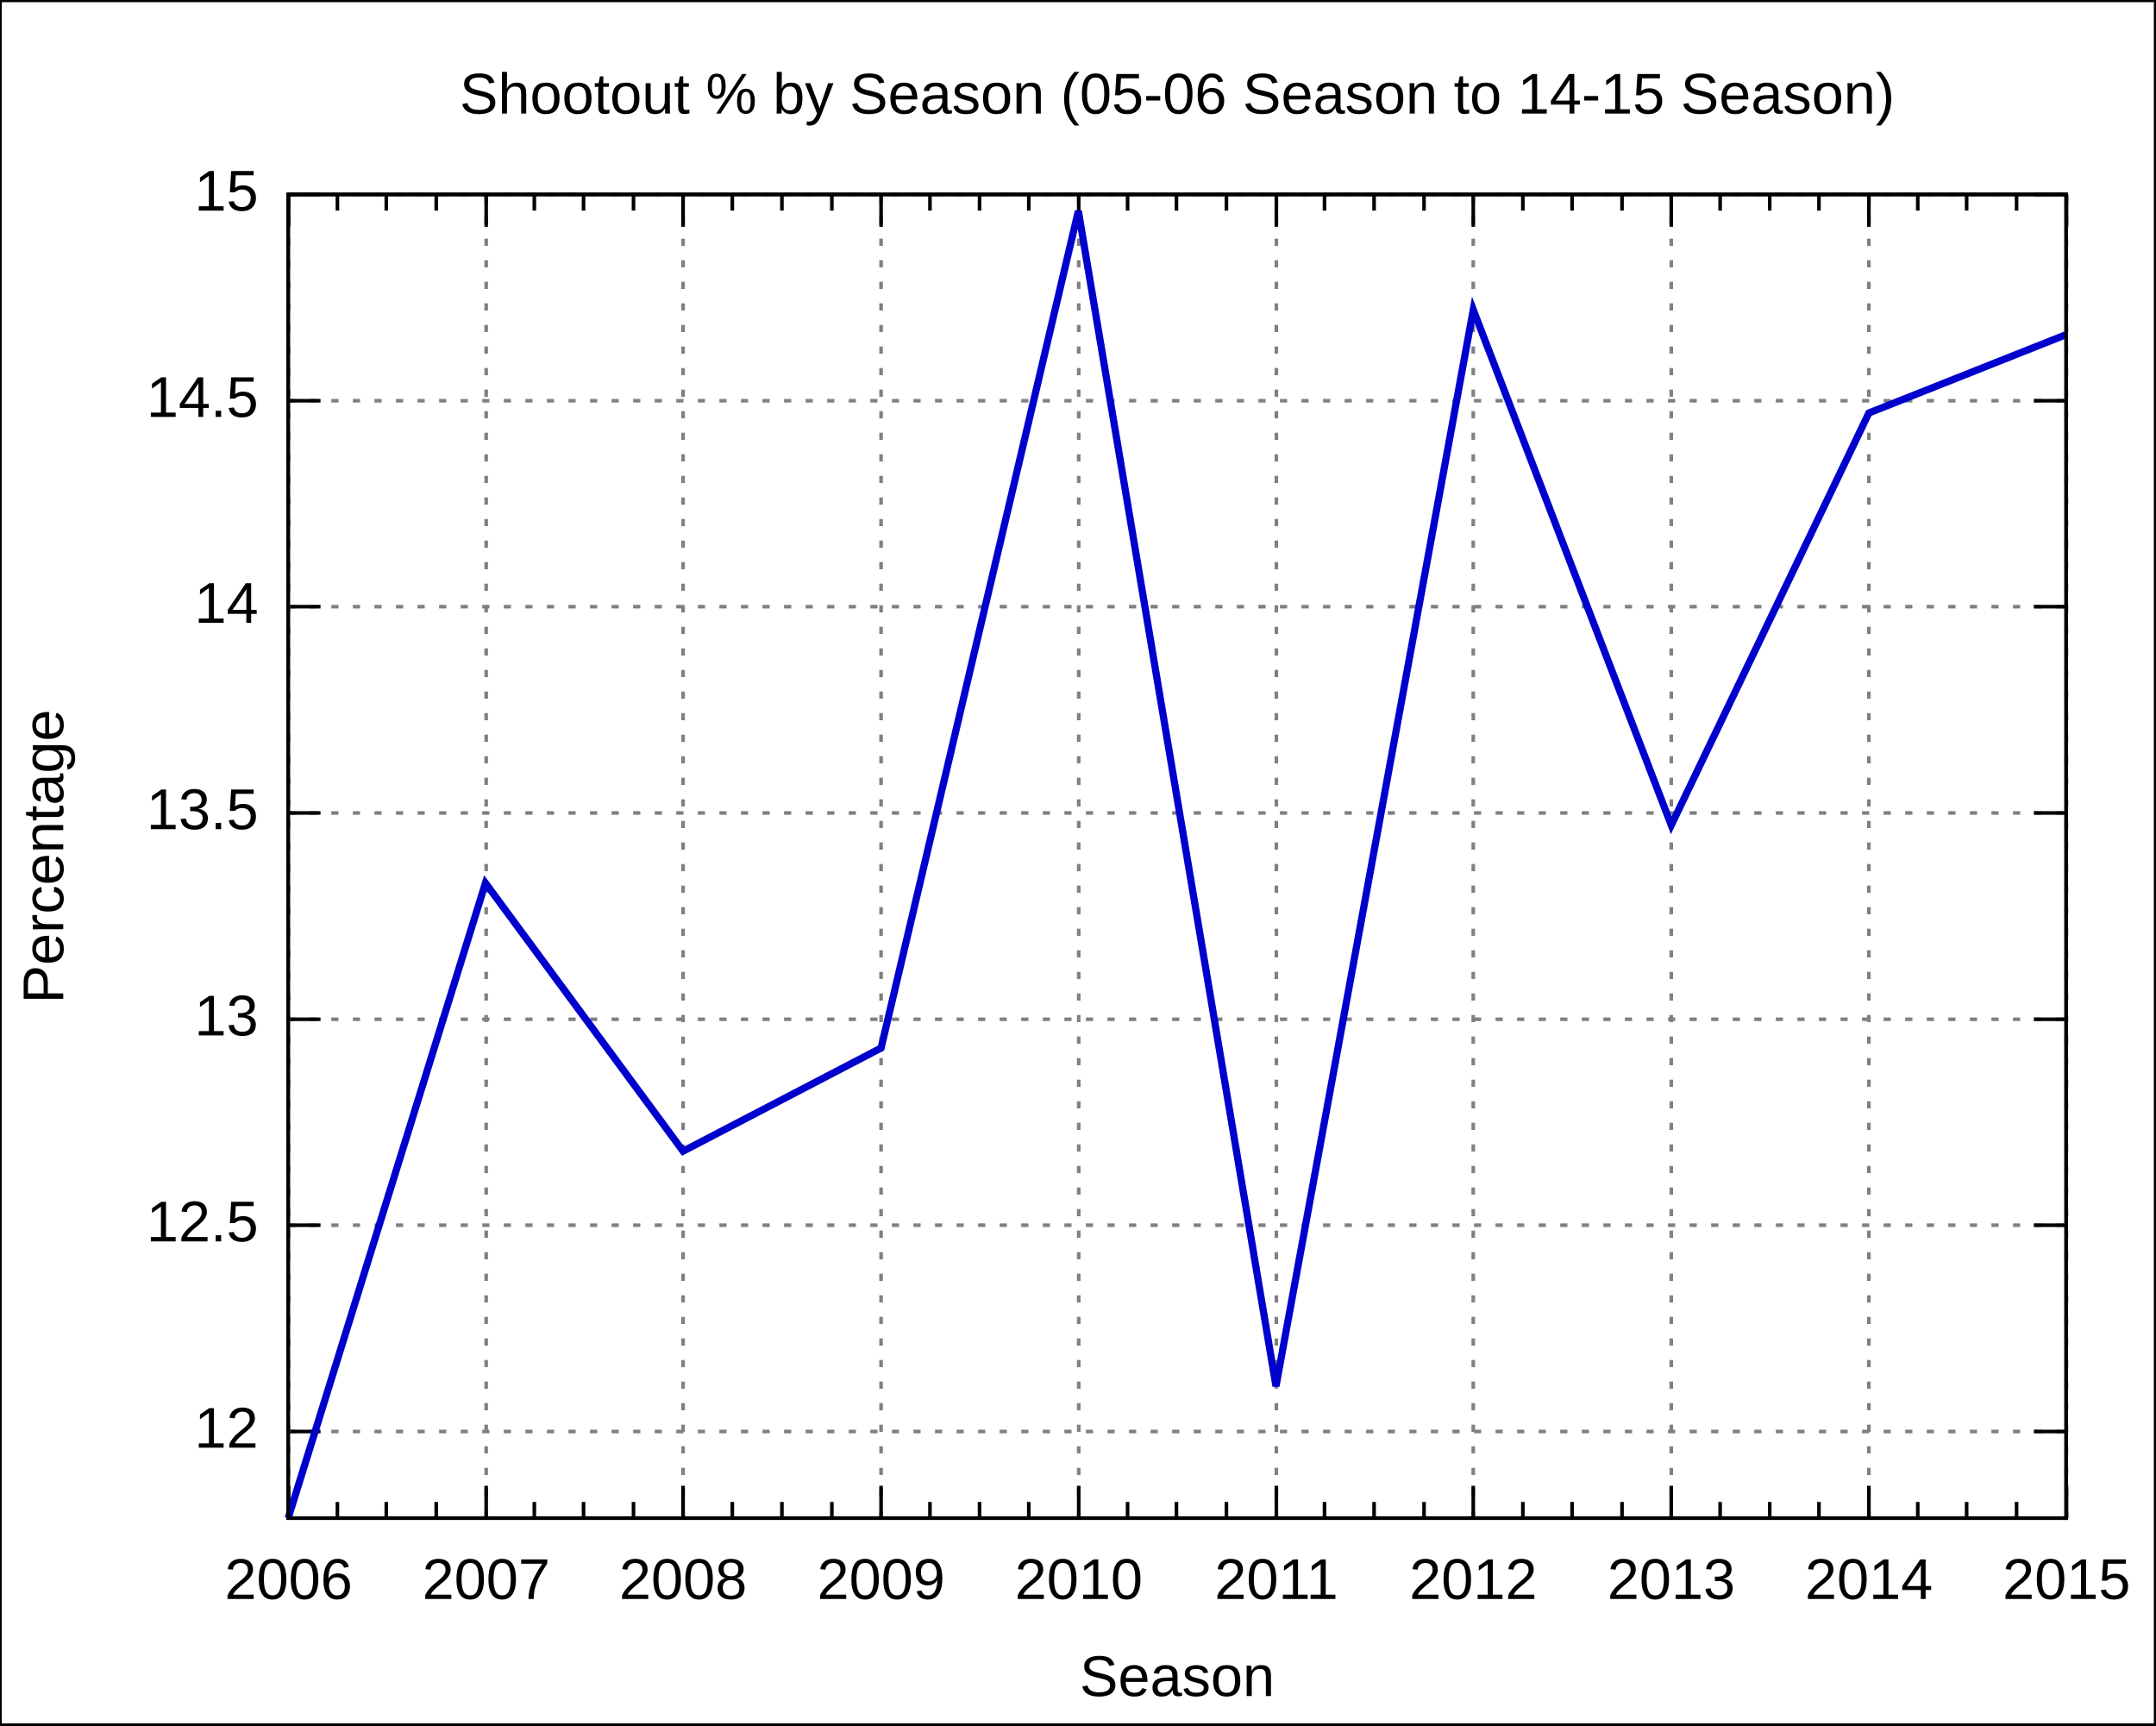
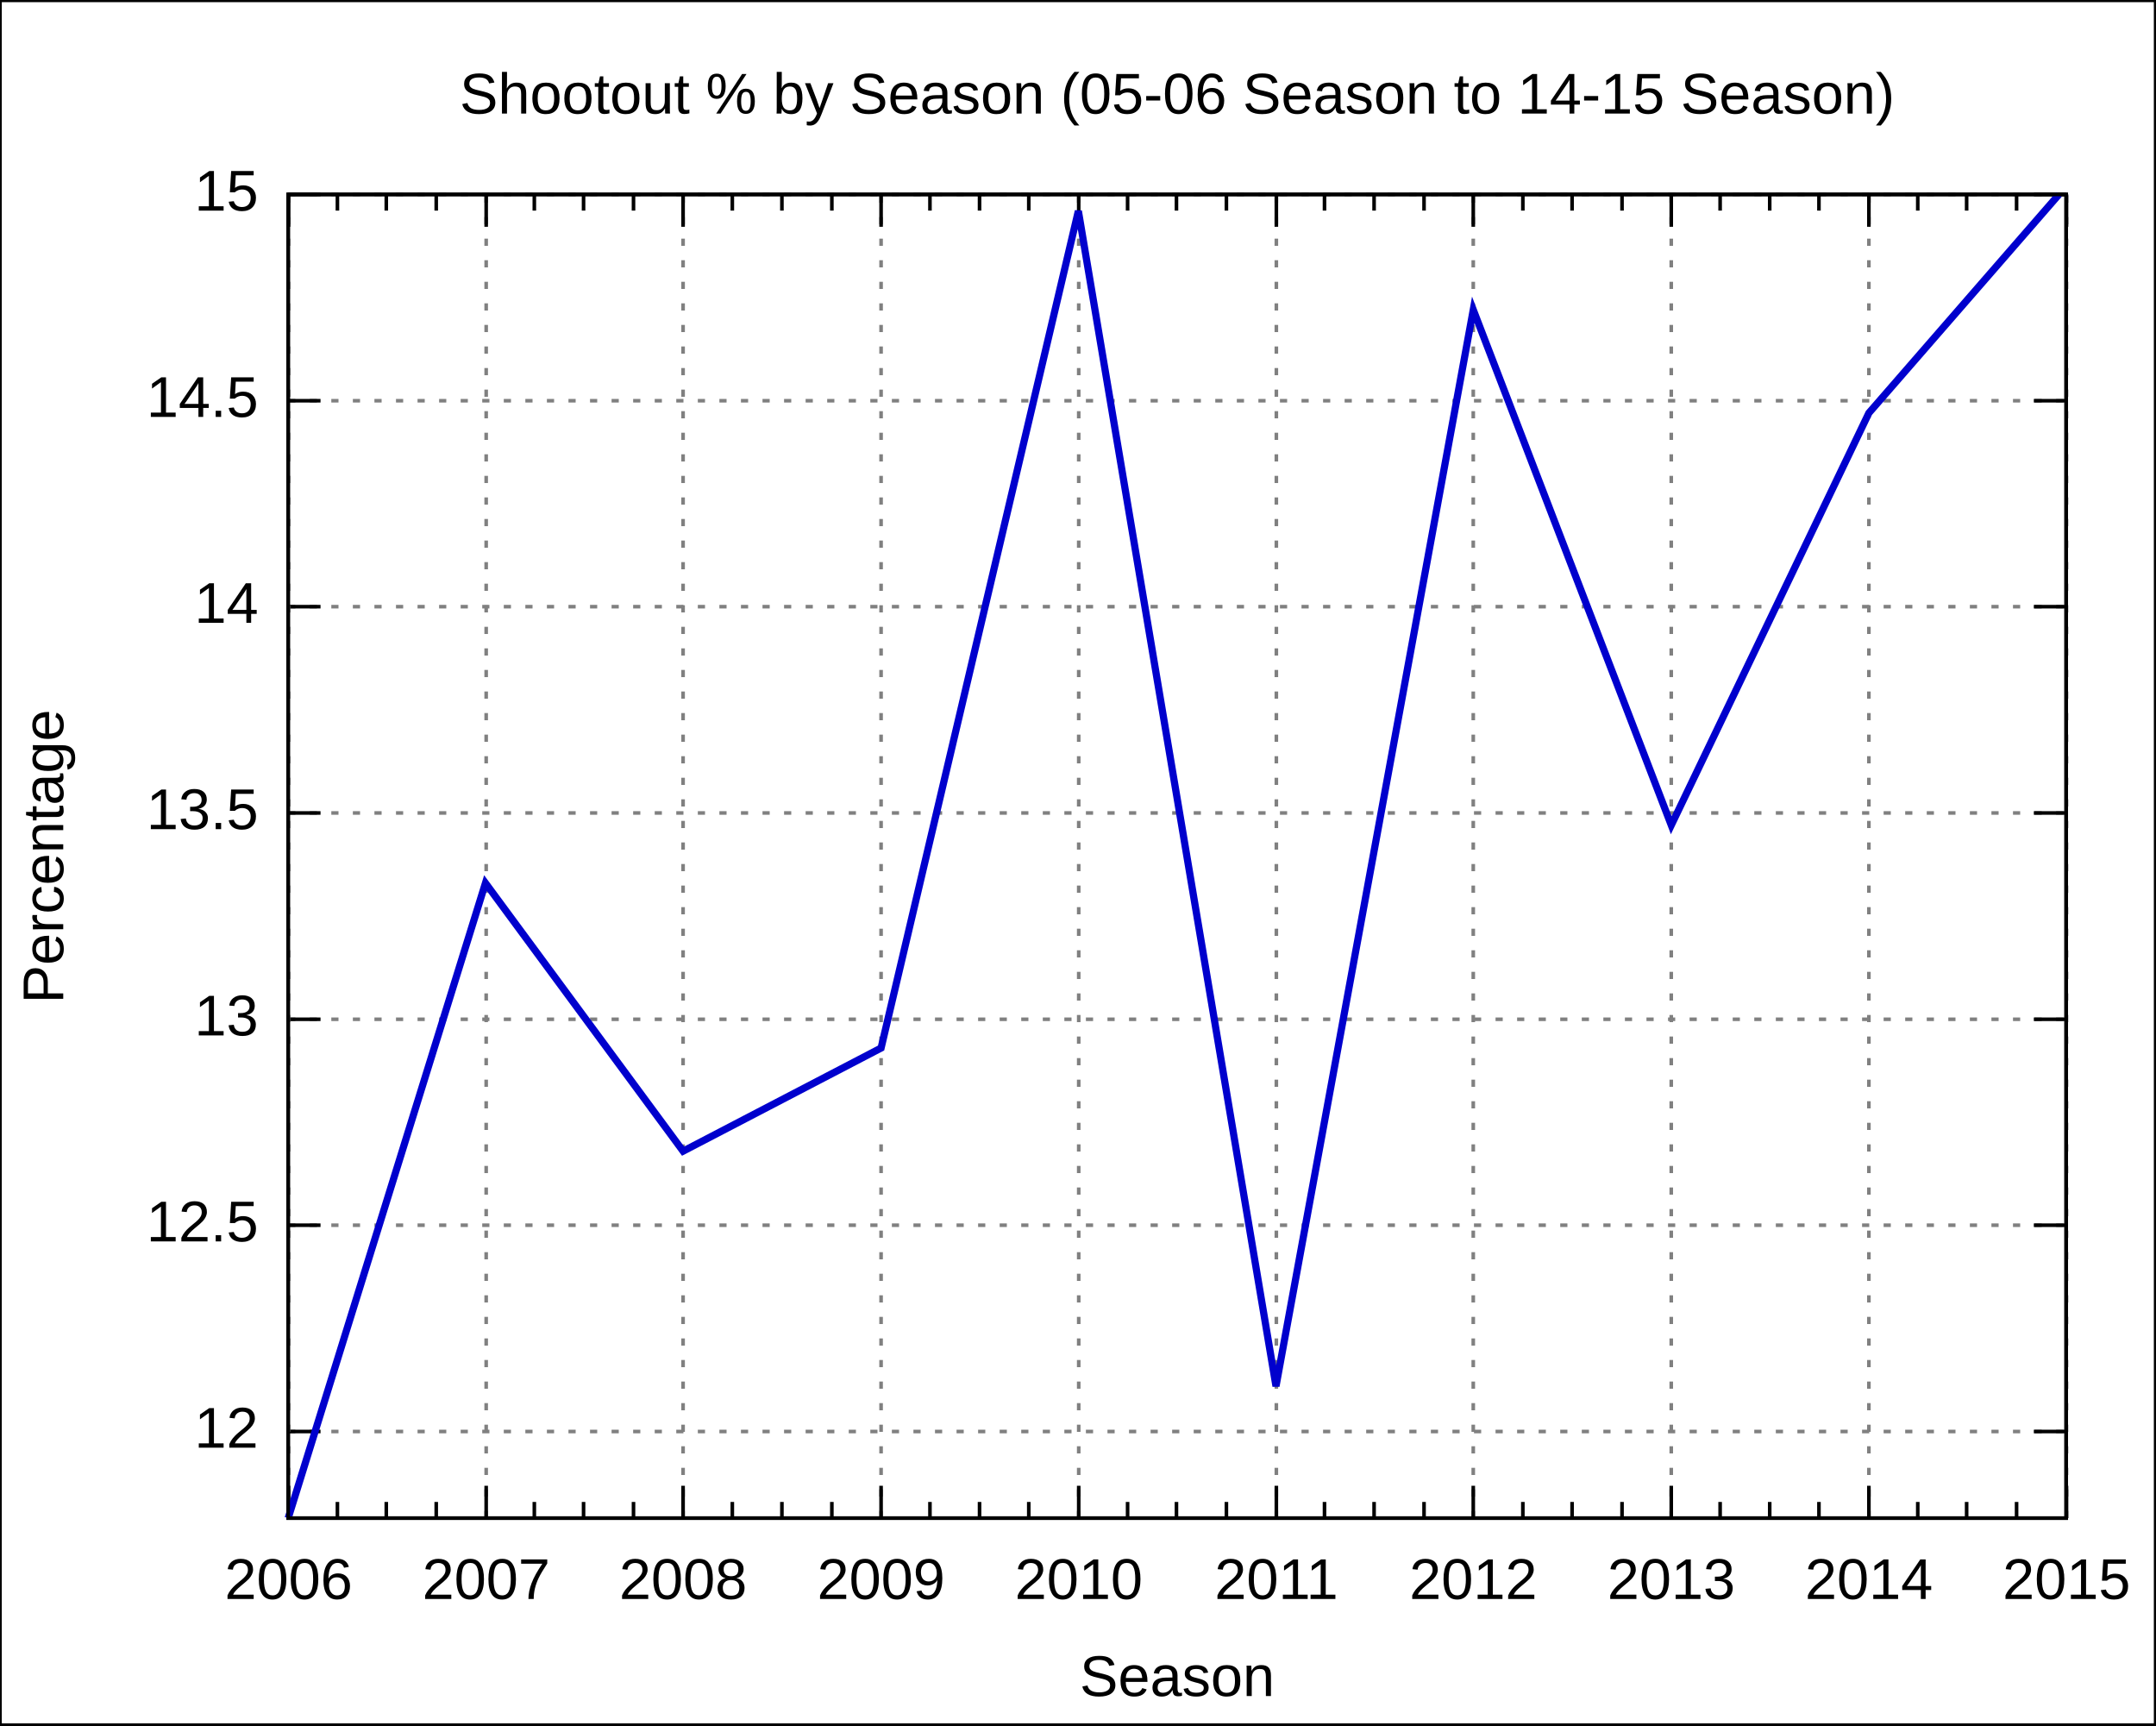
<svg xmlns="http://www.w3.org/2000/svg" xmlns:xlink="http://www.w3.org/1999/xlink" width="600" height="480" viewBox="0 0 600 480">
  <g id="gnuplot_canvas">
    <rect x="0" y="0" width="600" height="480" fill="none" />
    <defs>
      <circle id="gpDot" r="0.5" stroke-width="0.5" />
      <path id="gpPt0" stroke-width="0.222" stroke="currentColor" d="M-1,0 h2 M0,-1 v2" />
      <path id="gpPt1" stroke-width="0.222" stroke="currentColor" d="M-1,-1 L1,1 M1,-1 L-1,1" />
      <path id="gpPt2" stroke-width="0.222" stroke="currentColor" d="M-1,0 L1,0 M0,-1 L0,1 M-1,-1 L1,1 M-1,1 L1,-1" />
      <rect id="gpPt3" stroke-width="0.222" stroke="currentColor" x="-1" y="-1" width="2" height="2" />
      <rect id="gpPt4" stroke-width="0.222" stroke="currentColor" fill="currentColor" x="-1" y="-1" width="2" height="2" />
      <circle id="gpPt5" stroke-width="0.222" stroke="currentColor" cx="0" cy="0" r="1" />
      <use xlink:href="#gpPt5" id="gpPt6" fill="currentColor" stroke="none" />
      <path id="gpPt7" stroke-width="0.222" stroke="currentColor" d="M0,-1.33 L-1.33,0.67 L1.33,0.67 z" />
      <use xlink:href="#gpPt7" id="gpPt8" fill="currentColor" stroke="none" />
      <use xlink:href="#gpPt7" id="gpPt9" stroke="currentColor" transform="rotate(180)" />
      <use xlink:href="#gpPt9" id="gpPt10" fill="currentColor" stroke="none" />
      <use xlink:href="#gpPt3" id="gpPt11" stroke="currentColor" transform="rotate(45)" />
      <use xlink:href="#gpPt11" id="gpPt12" fill="currentColor" stroke="none" />
    </defs>
    <g style="fill:none; color:white; stroke:currentColor; stroke-width:1.00; stroke-linecap:butt; stroke-linejoin:miter">
</g>
    <g style="fill:none; color:black; stroke:currentColor; stroke-width:1.00; stroke-linecap:butt; stroke-linejoin:miter">
      <g style="stroke:none; shape-rendering:crispEdges">
        <polygon fill="rgb(255, 255, 255)" points="0.0,480.0 599.9,480.0 599.9,0.1 0.0,0.1 " />
      </g>
      <path stroke="black" d="M0.0,480.0 L0.0,0.1 L599.9,0.1 L599.9,480.0 L0.0,480.0  " />
    </g>
    <g style="fill:none; color:gray; stroke:currentColor; stroke-width:1.00; stroke-linecap:butt; stroke-linejoin:miter">
      <path stroke="gray" stroke-dasharray=" 2,4" class="gridline" d="M80.2,398.3 L575.0,398.3  " />
    </g>
    <g style="fill:none; color:black; stroke:currentColor; stroke-width:1.00; stroke-linecap:butt; stroke-linejoin:miter">
      <path stroke="black" d="M80.2,398.3 L89.2,398.3 M575.0,398.3 L566.0,398.3  " />
      <g transform="translate(71.9,402.8)" style="stroke:none; fill:black; font-family:Arial; font-size:12.00pt; text-anchor:end">
        <text> 12</text>
      </g>
    </g>
    <g style="fill:none; color:gray; stroke:currentColor; stroke-width:1.00; stroke-linecap:butt; stroke-linejoin:miter">
      <path stroke="gray" stroke-dasharray=" 2,4" class="gridline" d="M80.2,340.9 L575.0,340.9  " />
    </g>
    <g style="fill:none; color:black; stroke:currentColor; stroke-width:1.00; stroke-linecap:butt; stroke-linejoin:miter">
      <path stroke="black" d="M80.2,340.9 L89.2,340.9 M575.0,340.9 L566.0,340.9  " />
      <g transform="translate(71.9,345.4)" style="stroke:none; fill:black; font-family:Arial; font-size:12.00pt; text-anchor:end">
        <text> 12.5</text>
      </g>
    </g>
    <g style="fill:none; color:gray; stroke:currentColor; stroke-width:1.00; stroke-linecap:butt; stroke-linejoin:miter">
      <path stroke="gray" stroke-dasharray=" 2,4" class="gridline" d="M80.2,283.6 L575.0,283.6  " />
    </g>
    <g style="fill:none; color:black; stroke:currentColor; stroke-width:1.00; stroke-linecap:butt; stroke-linejoin:miter">
      <path stroke="black" d="M80.2,283.6 L89.2,283.6 M575.0,283.6 L566.0,283.6  " />
      <g transform="translate(71.9,288.1)" style="stroke:none; fill:black; font-family:Arial; font-size:12.00pt; text-anchor:end">
        <text> 13</text>
      </g>
    </g>
    <g style="fill:none; color:gray; stroke:currentColor; stroke-width:1.00; stroke-linecap:butt; stroke-linejoin:miter">
      <path stroke="gray" stroke-dasharray=" 2,4" class="gridline" d="M80.2,226.2 L575.0,226.2  " />
    </g>
    <g style="fill:none; color:black; stroke:currentColor; stroke-width:1.00; stroke-linecap:butt; stroke-linejoin:miter">
      <path stroke="black" d="M80.2,226.2 L89.2,226.2 M575.0,226.2 L566.0,226.2  " />
      <g transform="translate(71.9,230.7)" style="stroke:none; fill:black; font-family:Arial; font-size:12.00pt; text-anchor:end">
        <text> 13.5</text>
      </g>
    </g>
    <g style="fill:none; color:gray; stroke:currentColor; stroke-width:1.00; stroke-linecap:butt; stroke-linejoin:miter">
      <path stroke="gray" stroke-dasharray=" 2,4" class="gridline" d="M80.2,168.8 L575.0,168.8  " />
    </g>
    <g style="fill:none; color:black; stroke:currentColor; stroke-width:1.00; stroke-linecap:butt; stroke-linejoin:miter">
      <path stroke="black" d="M80.2,168.8 L89.2,168.8 M575.0,168.8 L566.0,168.8  " />
      <g transform="translate(71.9,173.3)" style="stroke:none; fill:black; font-family:Arial; font-size:12.00pt; text-anchor:end">
        <text> 14</text>
      </g>
    </g>
    <g style="fill:none; color:gray; stroke:currentColor; stroke-width:1.00; stroke-linecap:butt; stroke-linejoin:miter">
      <path stroke="gray" stroke-dasharray=" 2,4" class="gridline" d="M80.2,111.5 L575.0,111.5  " />
    </g>
    <g style="fill:none; color:black; stroke:currentColor; stroke-width:1.00; stroke-linecap:butt; stroke-linejoin:miter">
      <path stroke="black" d="M80.2,111.5 L89.2,111.5 M575.0,111.5 L566.0,111.5  " />
      <g transform="translate(71.9,116.0)" style="stroke:none; fill:black; font-family:Arial; font-size:12.00pt; text-anchor:end">
        <text> 14.5</text>
      </g>
    </g>
    <g style="fill:none; color:gray; stroke:currentColor; stroke-width:1.00; stroke-linecap:butt; stroke-linejoin:miter">
      <path stroke="gray" stroke-dasharray=" 2,4" class="gridline" d="M80.2,54.1 L575.0,54.1  " />
    </g>
    <g style="fill:none; color:black; stroke:currentColor; stroke-width:1.00; stroke-linecap:butt; stroke-linejoin:miter">
      <path stroke="black" d="M80.2,54.1 L89.2,54.1 M575.0,54.1 L566.0,54.1  " />
      <g transform="translate(71.9,58.6)" style="stroke:none; fill:black; font-family:Arial; font-size:12.00pt; text-anchor:end">
        <text> 15</text>
      </g>
    </g>
    <g style="fill:none; color:gray; stroke:currentColor; stroke-width:1.00; stroke-linecap:butt; stroke-linejoin:miter">
      <path stroke="gray" stroke-dasharray=" 2,4" class="gridline" d="M80.3,422.4 L80.3,54.1  " />
    </g>
    <g style="fill:none; color:black; stroke:currentColor; stroke-width:1.00; stroke-linecap:butt; stroke-linejoin:miter">
      <path stroke="black" d="M80.3,422.4 L80.3,413.4 M80.3,54.1 L80.3,63.1  " />
      <g transform="translate(80.3,444.9)" style="stroke:none; fill:black; font-family:Arial; font-size:12.00pt; text-anchor:middle">
        <text>2006</text>
      </g>
      <path stroke="black" d="M93.9,422.4 L93.9,417.9 M93.9,54.1 L93.9,58.6 M107.5,422.4 L107.5,417.9 M107.5,54.1 L107.5,58.6    M121.4,422.4 L121.4,417.9 M121.4,54.1 L121.4,58.6  " />
    </g>
    <g style="fill:none; color:gray; stroke:currentColor; stroke-width:1.00; stroke-linecap:butt; stroke-linejoin:miter">
      <path stroke="gray" stroke-dasharray=" 2,4" class="gridline" d="M135.3,422.4 L135.3,54.1  " />
    </g>
    <g style="fill:none; color:black; stroke:currentColor; stroke-width:1.00; stroke-linecap:butt; stroke-linejoin:miter">
      <path stroke="black" d="M135.3,422.4 L135.3,413.4 M135.3,54.1 L135.3,63.1  " />
      <g transform="translate(135.3,444.9)" style="stroke:none; fill:black; font-family:Arial; font-size:12.00pt; text-anchor:middle">
        <text>2007</text>
      </g>
      <path stroke="black" d="M148.7,422.4 L148.7,417.9 M148.7,54.1 L148.7,58.6 M162.4,422.4 L162.4,417.9 M162.4,54.1 L162.4,58.6    M176.3,422.4 L176.3,417.9 M176.3,54.1 L176.3,58.6  " />
    </g>
    <g style="fill:none; color:gray; stroke:currentColor; stroke-width:1.00; stroke-linecap:butt; stroke-linejoin:miter">
      <path stroke="gray" stroke-dasharray=" 2,4" class="gridline" d="M190.1,422.4 L190.1,54.1  " />
    </g>
    <g style="fill:none; color:black; stroke:currentColor; stroke-width:1.00; stroke-linecap:butt; stroke-linejoin:miter">
      <path stroke="black" d="M190.1,422.4 L190.1,413.4 M190.1,54.1 L190.1,63.1  " />
      <g transform="translate(190.1,444.9)" style="stroke:none; fill:black; font-family:Arial; font-size:12.00pt; text-anchor:middle">
        <text>2008</text>
      </g>
      <path stroke="black" d="M203.8,422.4 L203.8,417.9 M203.8,54.1 L203.8,58.6 M217.6,422.4 L217.6,417.9 M217.6,54.1 L217.6,58.6    M231.5,422.4 L231.5,417.9 M231.5,54.1 L231.5,58.6  " />
    </g>
    <g style="fill:none; color:gray; stroke:currentColor; stroke-width:1.00; stroke-linecap:butt; stroke-linejoin:miter">
      <path stroke="gray" stroke-dasharray=" 2,4" class="gridline" d="M245.2,422.4 L245.2,54.1  " />
    </g>
    <g style="fill:none; color:black; stroke:currentColor; stroke-width:1.00; stroke-linecap:butt; stroke-linejoin:miter">
      <path stroke="black" d="M245.2,422.4 L245.2,413.4 M245.2,54.1 L245.2,63.1  " />
      <g transform="translate(245.2,444.9)" style="stroke:none; fill:black; font-family:Arial; font-size:12.00pt; text-anchor:middle">
        <text>2009</text>
      </g>
      <path stroke="black" d="M258.8,422.4 L258.8,417.9 M258.8,54.1 L258.8,58.6 M272.6,422.4 L272.6,417.9 M272.6,54.1 L272.6,58.6    M286.3,422.4 L286.3,417.9 M286.3,54.1 L286.3,58.6  " />
    </g>
    <g style="fill:none; color:gray; stroke:currentColor; stroke-width:1.00; stroke-linecap:butt; stroke-linejoin:miter">
      <path stroke="gray" stroke-dasharray=" 2,4" class="gridline" d="M300.2,422.4 L300.2,54.1  " />
    </g>
    <g style="fill:none; color:black; stroke:currentColor; stroke-width:1.00; stroke-linecap:butt; stroke-linejoin:miter">
      <path stroke="black" d="M300.2,422.4 L300.2,413.4 M300.2,54.1 L300.2,63.1  " />
      <g transform="translate(300.2,444.9)" style="stroke:none; fill:black; font-family:Arial; font-size:12.00pt; text-anchor:middle">
        <text>2010</text>
      </g>
      <path stroke="black" d="M313.8,422.4 L313.8,417.9 M313.8,54.1 L313.8,58.6 M327.4,422.4 L327.4,417.9 M327.4,54.1 L327.4,58.6    M341.3,422.4 L341.3,417.9 M341.3,54.1 L341.3,58.6  " />
    </g>
    <g style="fill:none; color:gray; stroke:currentColor; stroke-width:1.00; stroke-linecap:butt; stroke-linejoin:miter">
      <path stroke="gray" stroke-dasharray=" 2,4" class="gridline" d="M355.2,422.4 L355.2,54.1  " />
    </g>
    <g style="fill:none; color:black; stroke:currentColor; stroke-width:1.00; stroke-linecap:butt; stroke-linejoin:miter">
      <path stroke="black" d="M355.2,422.4 L355.2,413.4 M355.2,54.1 L355.2,63.1  " />
      <g transform="translate(355.2,444.9)" style="stroke:none; fill:black; font-family:Arial; font-size:12.00pt; text-anchor:middle">
        <text>2011</text>
      </g>
      <path stroke="black" d="M368.6,422.4 L368.6,417.9 M368.6,54.1 L368.6,58.6 M382.4,422.4 L382.4,417.9 M382.4,54.1 L382.4,58.6    M396.3,422.4 L396.3,417.9 M396.3,54.1 L396.3,58.6  " />
    </g>
    <g style="fill:none; color:gray; stroke:currentColor; stroke-width:1.00; stroke-linecap:butt; stroke-linejoin:miter">
      <path stroke="gray" stroke-dasharray=" 2,4" class="gridline" d="M410.0,422.4 L410.0,54.1  " />
    </g>
    <g style="fill:none; color:black; stroke:currentColor; stroke-width:1.00; stroke-linecap:butt; stroke-linejoin:miter">
      <path stroke="black" d="M410.0,422.4 L410.0,413.4 M410.0,54.1 L410.0,63.1  " />
      <g transform="translate(410.0,444.9)" style="stroke:none; fill:black; font-family:Arial; font-size:12.00pt; text-anchor:middle">
        <text>2012</text>
      </g>
      <path stroke="black" d="M423.8,422.4 L423.8,417.9 M423.8,54.1 L423.8,58.6 M437.5,422.4 L437.5,417.9 M437.5,54.1 L437.5,58.6    M451.4,422.4 L451.4,417.9 M451.4,54.1 L451.4,58.6  " />
    </g>
    <g style="fill:none; color:gray; stroke:currentColor; stroke-width:1.00; stroke-linecap:butt; stroke-linejoin:miter">
      <path stroke="gray" stroke-dasharray=" 2,4" class="gridline" d="M465.1,422.4 L465.1,54.1  " />
    </g>
    <g style="fill:none; color:black; stroke:currentColor; stroke-width:1.00; stroke-linecap:butt; stroke-linejoin:miter">
      <path stroke="black" d="M465.1,422.4 L465.1,413.4 M465.1,54.1 L465.1,63.1  " />
      <g transform="translate(465.1,444.9)" style="stroke:none; fill:black; font-family:Arial; font-size:12.00pt; text-anchor:middle">
        <text>2013</text>
      </g>
      <path stroke="black" d="M478.7,422.4 L478.7,417.9 M478.7,54.1 L478.7,58.6 M492.5,422.4 L492.5,417.9 M492.5,54.1 L492.5,58.6    M506.2,422.4 L506.2,417.9 M506.2,54.1 L506.2,58.6  " />
    </g>
    <g style="fill:none; color:gray; stroke:currentColor; stroke-width:1.00; stroke-linecap:butt; stroke-linejoin:miter">
      <path stroke="gray" stroke-dasharray=" 2,4" class="gridline" d="M520.1,422.4 L520.1,63.1 L520.1,54.1  " />
    </g>
    <g style="fill:none; color:black; stroke:currentColor; stroke-width:1.00; stroke-linecap:butt; stroke-linejoin:miter">
      <path stroke="black" d="M520.1,422.4 L520.1,413.4 M520.1,54.1 L520.1,63.1  " />
      <g transform="translate(520.1,444.9)" style="stroke:none; fill:black; font-family:Arial; font-size:12.00pt; text-anchor:middle">
        <text>2014</text>
      </g>
      <path stroke="black" d="M533.7,422.4 L533.7,417.9 M533.7,54.1 L533.7,58.6 M547.3,422.4 L547.3,417.9 M547.3,54.1 L547.3,58.6    M561.2,422.4 L561.2,417.9 M561.2,54.1 L561.2,58.6  " />
    </g>
    <g style="fill:none; color:gray; stroke:currentColor; stroke-width:1.00; stroke-linecap:butt; stroke-linejoin:miter">
      <path stroke="gray" stroke-dasharray=" 2,4" class="gridline" d="M575.1,422.4 L575.1,54.1  " />
    </g>
    <g style="fill:none; color:black; stroke:currentColor; stroke-width:1.00; stroke-linecap:butt; stroke-linejoin:miter">
      <path stroke="black" d="M575.1,422.4 L575.1,413.4 M575.1,54.1 L575.1,63.1  " />
      <g transform="translate(575.1,444.9)" style="stroke:none; fill:black; font-family:Arial; font-size:12.00pt; text-anchor:middle">
        <text>2015</text>
      </g>
      <path stroke="black" d="M80.2,54.1 L80.2,422.4 L575.0,422.4 L575.0,54.1 L80.2,54.1 Z  " />
      <g transform="translate(17.6,238.3) rotate(270)" style="stroke:none; fill:black; font-family:Arial; font-size:12.00pt; text-anchor:middle">
        <text>Percentage</text>
      </g>
      <g transform="translate(327.6,471.9)" style="stroke:none; fill:black; font-family:Arial; font-size:12.00pt; text-anchor:middle">
        <text>Season</text>
      </g>
      <g transform="translate(327.6,31.6)" style="stroke:none; fill:black; font-family:Arial; font-size:12.00pt; text-anchor:middle">
        <text>Shootout % by Season (05-06 Season to 14-15 Season)</text>
      </g>
    </g>
    <g id="gnuplot_plot_1">
      <g style="fill:none; color:white; stroke:black; stroke-width:2.00; stroke-linecap:butt; stroke-linejoin:miter">
</g>
      <g style="fill:none; color:red; stroke:currentColor; stroke-width:2.00; stroke-linecap:butt; stroke-linejoin:miter">
-         <path stroke="rgb(  0,   0, 205)" d="M575.0,93.1 L520.1,114.9 L465.1,229.6 L410.0,86.2 L355.1,385.7 L300.1,58.7 L245.2,291.6 L190.1,320.3    L135.1,245.7 L80.2,422.4  " />
+         <path stroke="rgb(  0,   0, 205)" d="M573.0,54.1 L520.1,114.9 L465.1,229.6 L410.0,86.2 L355.1,385.7 L300.1,58.7 L245.2,291.6 L190.1,320.3    L135.1,245.7 L80.2,422.4  " />
      </g>
    </g>
    <g style="fill:none; color:white; stroke:rgb(  0,   0, 205); stroke-width:1.00; stroke-linecap:butt; stroke-linejoin:miter">
</g>
    <g style="fill:none; color:black; stroke:currentColor; stroke-width:1.00; stroke-linecap:butt; stroke-linejoin:miter">
      <path stroke="black" d="M80.2,54.1 L80.2,422.4 L575.0,422.4 L575.0,54.1 L80.2,54.1 Z  " />
    </g>
  </g>
</svg>
